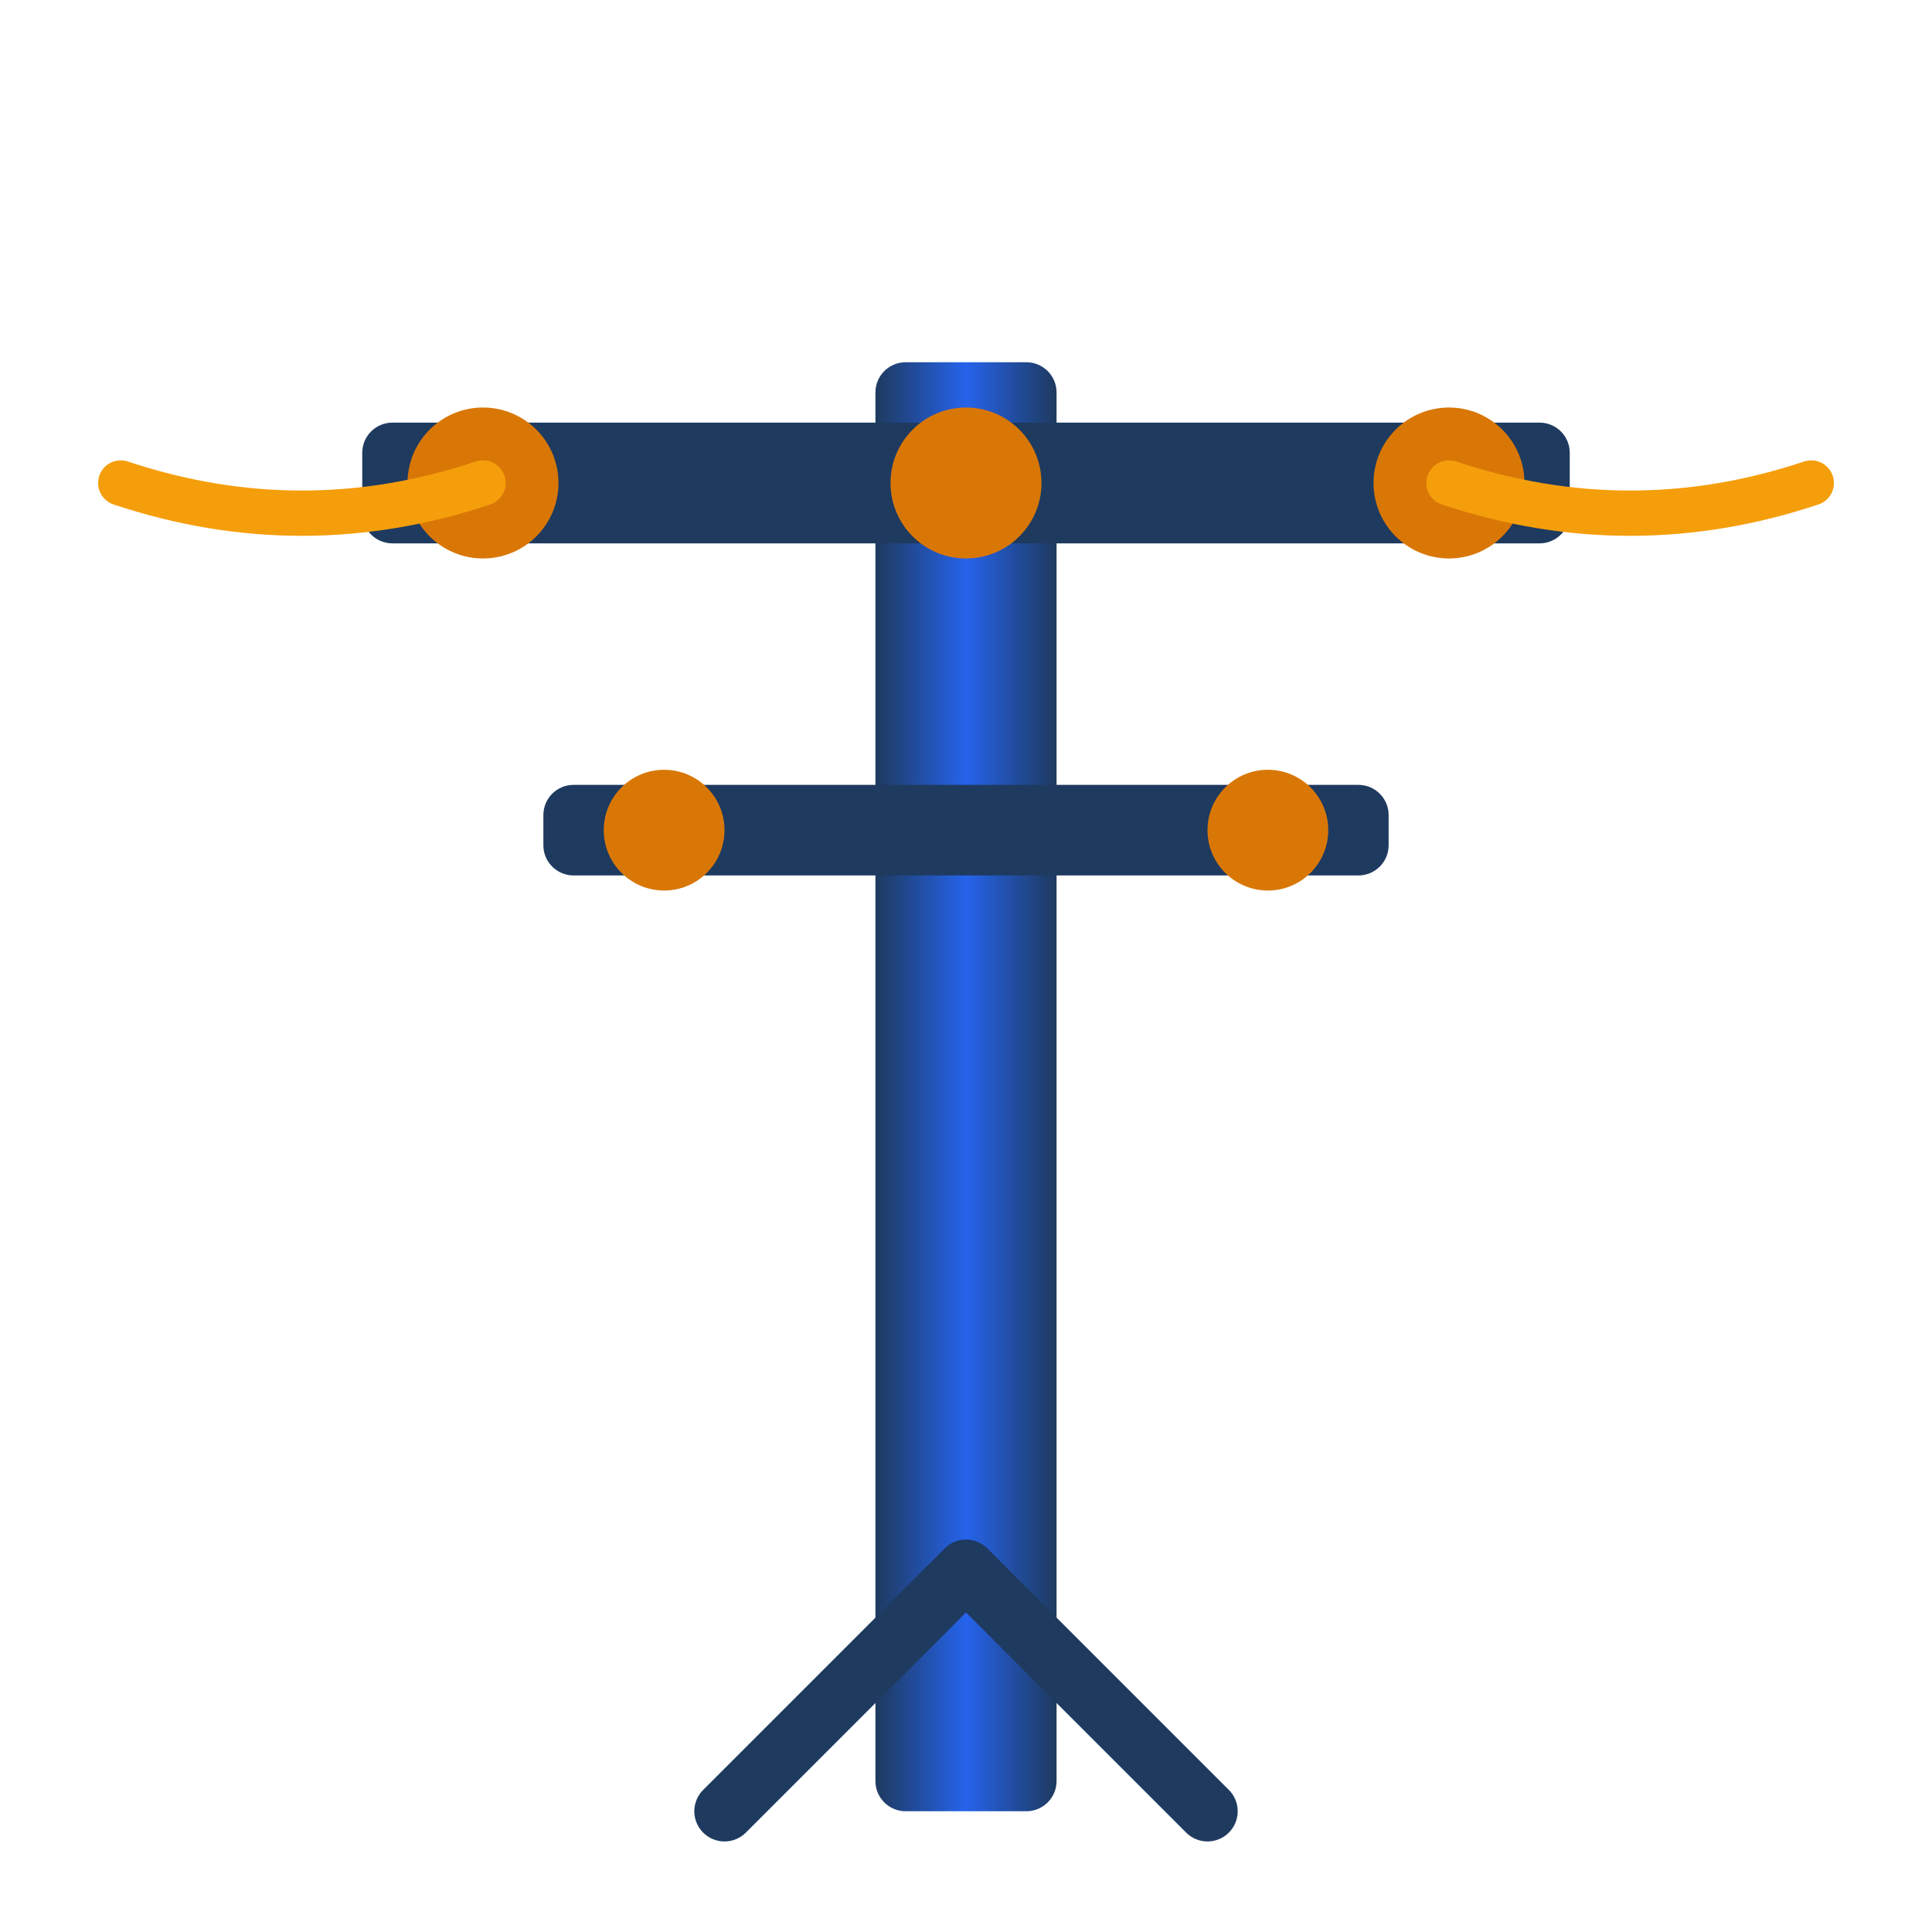
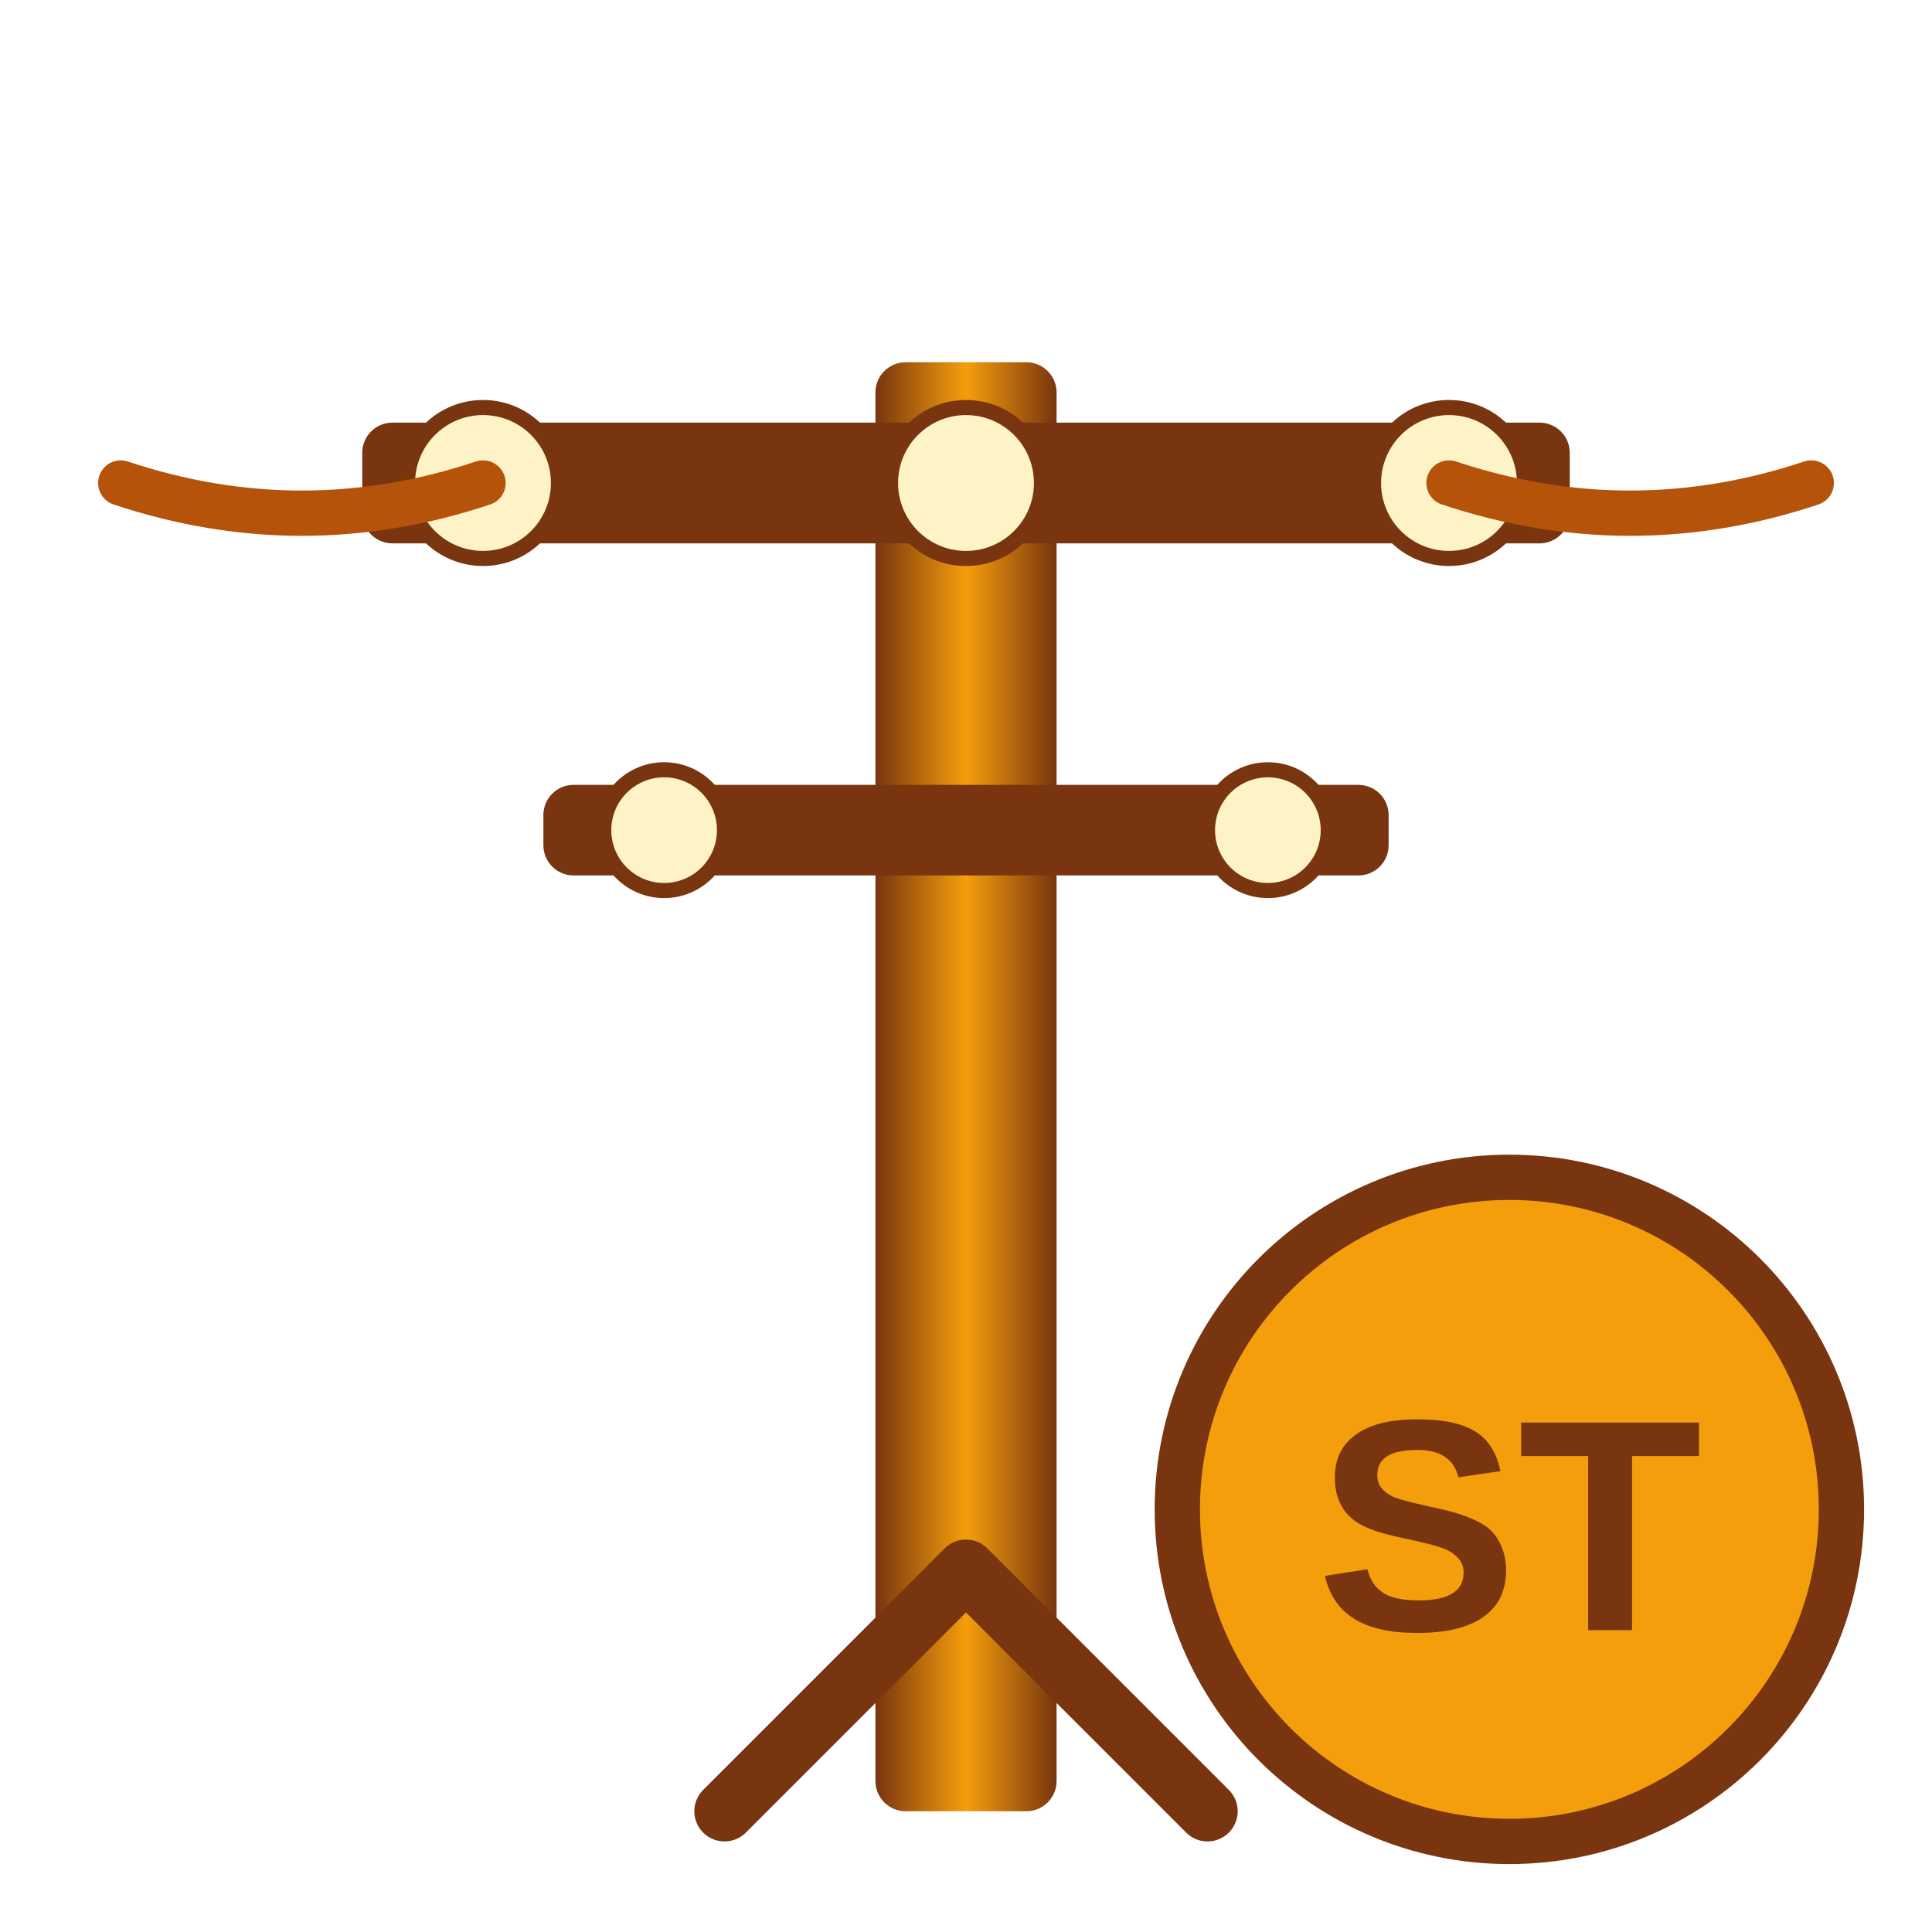
<svg xmlns="http://www.w3.org/2000/svg" viewBox="0 0 64 64" width="64" height="64">
  <defs>
    <linearGradient id="poleGrad" x1="0%" y1="0%" x2="100%" y2="0%">
-       <stop offset="0%" style="stop-color:#1e3a5f" />
-       <stop offset="50%" style="stop-color:#2563eb" />
-       <stop offset="100%" style="stop-color:#1e3a5f" />
+       <stop offset="0%" style="stop-color:#78350f" />
+       <stop offset="50%" style="stop-color:#f59e0b" />
+       <stop offset="100%" style="stop-color:#78350f" />
    </linearGradient>
  </defs>
  <rect x="29" y="12" width="6" height="48" rx="1" fill="url(#poleGrad)" />
-   <rect x="12" y="14" width="40" height="4" rx="1" fill="#1e3a5f" />
-   <rect x="18" y="26" width="28" height="3" rx="1" fill="#1e3a5f" />
-   <circle cx="16" cy="16" r="2.5" fill="#d97706" />
-   <circle cx="32" cy="16" r="2.5" fill="#d97706" />
-   <circle cx="48" cy="16" r="2.5" fill="#d97706" />
-   <circle cx="22" cy="27.5" r="2" fill="#d97706" />
-   <circle cx="42" cy="27.5" r="2" fill="#d97706" />
-   <path d="M4 16 Q10 18 16 16" stroke="#f59e0b" stroke-width="1.5" fill="none" stroke-linecap="round" />
-   <path d="M48 16 Q54 18 60 16" stroke="#f59e0b" stroke-width="1.5" fill="none" stroke-linecap="round" />
-   <path d="M24 60 L32 52 L40 60" stroke="#1e3a5f" stroke-width="2" fill="none" stroke-linecap="round" stroke-linejoin="round" />
+   <rect x="12" y="14" width="40" height="4" rx="1" fill="#78350f" />
+   <rect x="18" y="26" width="28" height="3" rx="1" fill="#78350f" />
+   <circle cx="16" cy="16" r="2.5" fill="#fef3c7" stroke="#78350f" stroke-width="0.5" />
+   <circle cx="32" cy="16" r="2.5" fill="#fef3c7" stroke="#78350f" stroke-width="0.5" />
+   <circle cx="48" cy="16" r="2.5" fill="#fef3c7" stroke="#78350f" stroke-width="0.5" />
+   <circle cx="22" cy="27.5" r="2" fill="#fef3c7" stroke="#78350f" stroke-width="0.5" />
+   <circle cx="42" cy="27.5" r="2" fill="#fef3c7" stroke="#78350f" stroke-width="0.5" />
+   <path d="M4 16 Q10 18 16 16" stroke="#b45309" stroke-width="1.5" fill="none" stroke-linecap="round" />
+   <path d="M48 16 Q54 18 60 16" stroke="#b45309" stroke-width="1.5" fill="none" stroke-linecap="round" />
+   <path d="M24 60 L32 52 L40 60" stroke="#78350f" stroke-width="2" fill="none" stroke-linecap="round" stroke-linejoin="round" />
+   <g>
+     <circle cx="50" cy="50" r="11" fill="#f59e0b" stroke="#78350f" stroke-width="1.5" />
+     <text x="50" y="54" font-family="Arial, sans-serif" font-size="10" font-weight="700" text-anchor="middle" fill="#78350f">ST</text>
+   </g>
</svg>
